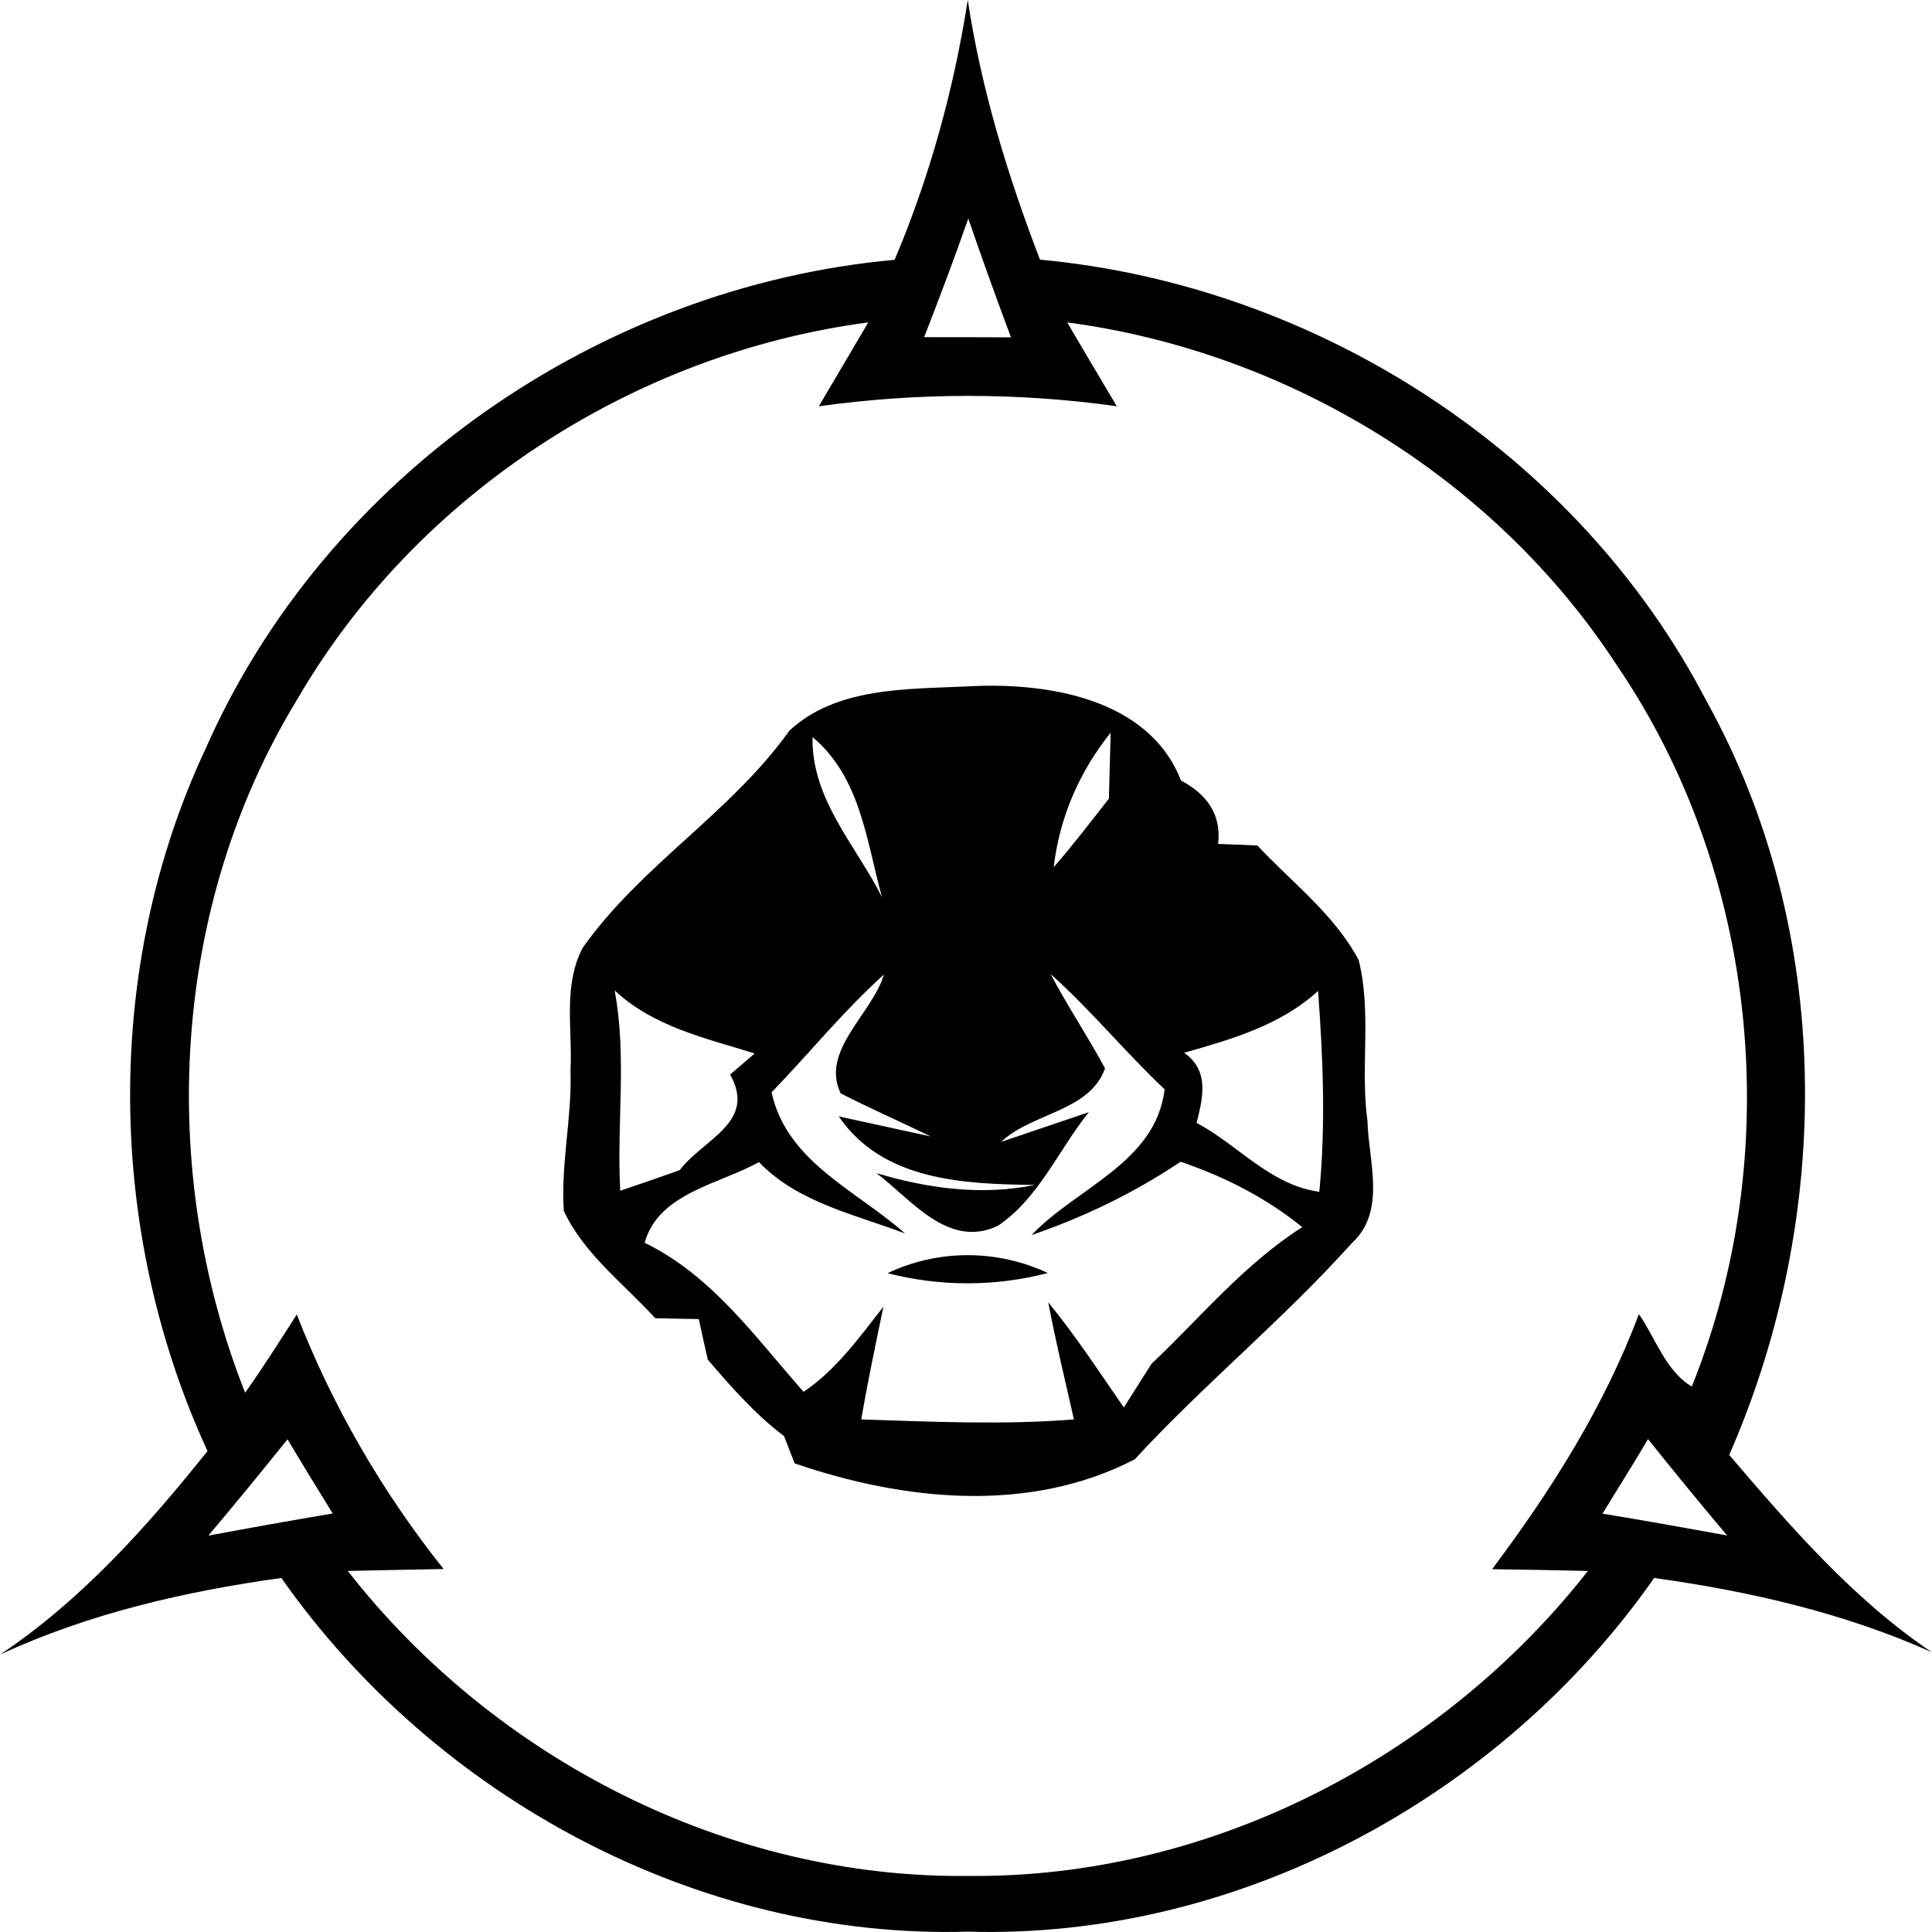
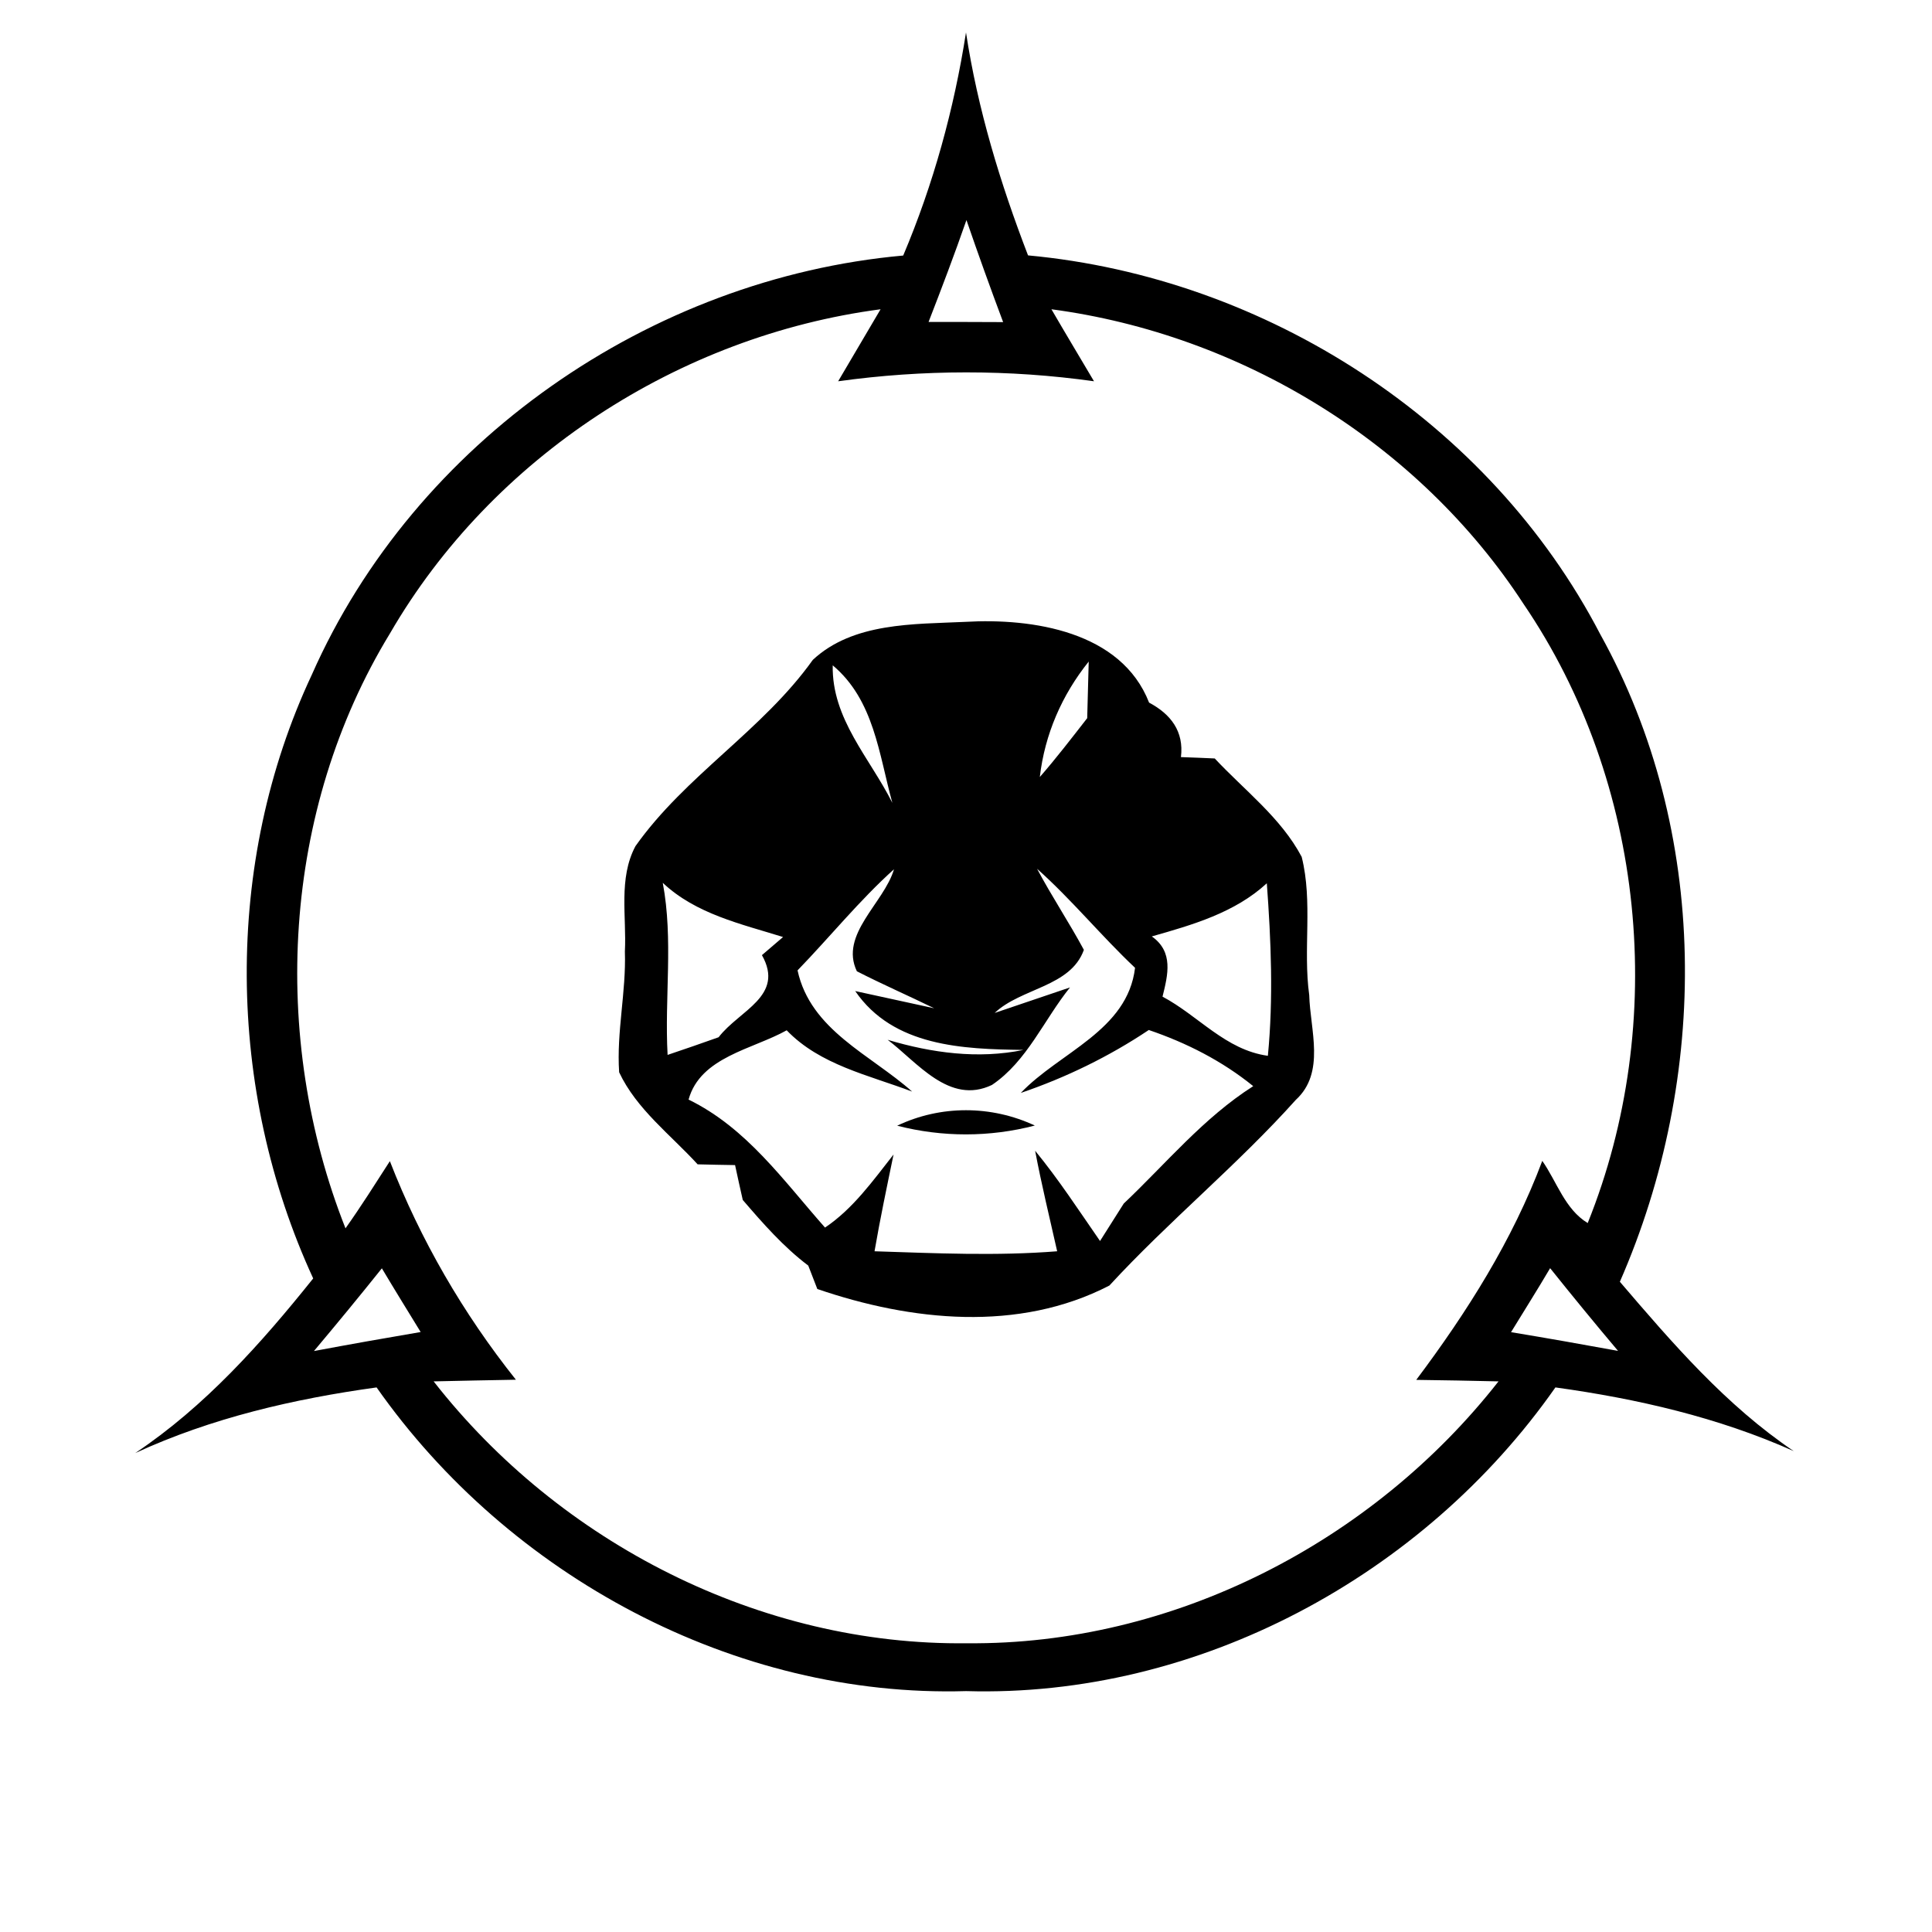
- <svg xmlns="http://www.w3.org/2000/svg" viewBox="0 0 1024 1024">
-   <path d="m474.173 137.715c18.634-44.067 31.396-90.464 38.757-137.699 7.174 47.235 21.149 93.072 38.291 137.606 146.829 13.602 284.901 102.482 353.191 233.846 67.639 121.767 67.452 273.255 12.111 399.68 32.514 38.012 65.496 76.303 107.327 104.532-46.676-20.87-96.706-32.328-147.108-39.316-81.426 116.364-220.802 191.642-363.719 187.449-142.916 4.193-282.292-71.179-363.905-187.449-51.148 7.081-101.924 18.82-148.972 40.527 43.042-28.788 77.7-67.639 109.842-107.792-53.663-116.457-55.434-256.299-.839-372.663 63.632-144.034 208.877-244.653 365.023-258.721zm15.652 40.993c15.372 0 30.652 0 46.024.093-7.826-20.87-15.372-41.831-22.639-62.98-7.36 21.149-15.279 42.017-23.385 62.887zm-332.415 192.2c-66.614 109.191-74.253 249.032-27.484 367.259 9.596-13.509 18.446-27.577 27.391-41.459 18.913 48.633 45.279 94.097 77.793 134.904-16.863.279-33.819.653-50.776 1.025 77.979 99.874 201.89 163.226 329.247 161.643 126.985 1.211 250.15-62.234 328.036-161.643-16.956-.372-33.819-.746-50.776-.932 31.303-41.738 59.44-86.178 77.793-135.183 8.944 12.764 13.975 29.906 28.043 38.384 49.844-123.724 35.589-271.764-39.688-382.259-64.657-99.221-174.22-166.208-291.33-181.767 8.664 14.907 17.516 29.627 26.273 44.44-52.359-7.36-105.557-7.267-157.916 0 8.664-14.813 17.516-29.627 26.18-44.44-124.376 16.397-239.715 91.21-302.788 200.027zm-5.031 391.948c-13.789 17.235-27.763 34.192-41.924 51.055 21.894-4.099 43.881-8.013 65.868-11.739-8.013-13.043-16.118-26.18-23.943-39.316zm696.973 39.409c22.081 3.633 44.067 7.546 66.054 11.553-14.161-16.77-28.136-33.819-41.924-51.055-7.826 13.322-16.118 26.366-24.13 39.502zm-430.985-414.96c24.875-23.198 62.234-21.987 94.097-23.478 41.552-2.422 96.334 5.87 113.476 49.844 13.322 7.081 21.614 17.702 19.659 33.633 5.217.186 15.652.558 20.87.839 18.353 19.659 40.899 36.614 53.663 60.744 6.988 27.856.746 57.018 4.658 85.34.558 21.428 10.156 47.794-8.292 64.657-36.148 40.341-78.353 74.719-115.06 114.594-55.993 28.974-122.327 21.987-180.275 2.143-1.397-3.633-4.193-10.807-5.59-14.441-15.279-11.553-27.949-25.993-40.434-40.527-1.211-5.404-3.633-16.118-4.751-21.521-5.776-.093-17.329-.279-23.105-.465-16.677-18.26-37.732-34.006-48.447-56.831-1.677-24.875 4.379-49.565 3.54-74.533 1.118-21.521-4.099-45.092 6.521-65.03 30.838-43.602 78.539-71.551 109.47-114.967zm12.297 3.355c-.653 33.074 22.918 57.204 36.801 84.874-8.292-29.999-11.273-63.446-36.801-84.874zm127.825 68.942c10.249-11.739 19.659-24.037 29.255-36.334.186-8.757.746-26.18.932-34.937-16.584 20.682-27.112 44.906-30.185 71.272zm-218.288 46.397c.839.746.839.746 0 0zm68.756 72.948c8.013 36.987 45.092 51.987 70.712 74.812-26.738-10.156-56.831-16.397-77.421-37.826-20.963 11.739-53.291 16.397-60.558 42.763 35.869 17.516 58.508 49.937 84.222 79.004 17.329-11.646 29.534-28.881 42.298-45.092-4.099 19.845-8.292 39.688-11.739 59.719 37.546 1.211 75.185 2.982 112.731 0-4.658-20.682-9.689-41.273-13.602-62.048 14.534 17.702 27.018 36.894 40.062 55.713 3.633-5.776 10.993-17.329 14.627-23.105 26.18-24.782 49.098-52.825 79.936-72.483-19.192-15.559-41.18-26.738-64.471-34.658-24.503 16.397-51.148 29.348-79.004 38.851 24.037-25.248 65.868-38.384 70.526-77.235-20.87-19.659-39.037-42.017-60.465-61.116 9.038 17.049 19.752 33.074 28.881 50.03-8.199 22.918-38.757 23.478-55.061 38.944 11.553-3.913 34.844-11.832 46.49-15.745-16.024 19.845-26.459 45.558-48.166 60.186-26.273 12.578-46.117-14.068-64.377-27.856 27.205 8.106 55.806 12.018 83.849 6.242-37.359-.465-80.401-2.05-103.88-36.334 16.211 3.54 32.421 7.081 48.726 10.621-15.838-7.732-32.049-14.813-47.701-22.825-10.9-22.732 16.77-42.111 22.918-62.98-21.428 19.285-39.502 41.738-59.533 62.421zm-83.197-54.035c6.615 35.123 1.025 70.805 2.982 106.209 10.528-3.54 21.056-7.174 31.49-10.9 12.764-16.677 40.992-25.341 26.738-50.683 3.261-2.795 9.782-8.385 13.043-11.179-25.993-8.106-53.756-14.161-74.253-33.446zm301.857 33.073c13.509 9.503 9.968 23.664 6.615 37.173 22.267 11.832 38.851 32.888 65.03 36.521 3.447-35.496 1.957-71.086-.653-106.488-19.752 18.167-45.744 25.621-70.993 32.795zm-157.17 116.831c26.832-12.764 58.043-12.671 84.967-.093-27.856 7.267-57.111 7.267-84.967.093z" />
+ <svg xmlns="http://www.w3.org/2000/svg" width="256px" height="256px" viewBox="0 0 128 128" version="1.1">
+   <path d=" M 59.84 16.93 C 61.84 12.20 63.21 7.22 64.00 2.15 C 64.77 7.22 66.27 12.14 68.11 16.92 C 83.87 18.38 98.69 27.92 106.02 42.02 C 113.28 55.09 113.26 71.35 107.32 84.92 C 110.81 89.00 114.35 93.11 118.84 96.14 C 113.83 93.90 108.46 92.67 103.05 91.92 C 94.31 104.41 79.35 112.49 64.01 112.04 C 48.67 112.49 33.71 104.40 24.95 91.92 C 19.46 92.68 14.01 93.94 8.96 96.27 C 13.58 93.18 17.30 89.01 20.75 84.70 C 14.99 72.20 14.80 57.19 20.66 44.70 C 27.49 29.24 43.08 18.44 59.84 16.93 M 61.52 21.33 C 63.17 21.33 64.81 21.33 66.46 21.34 C 65.62 19.10 64.81 16.85 64.03 14.58 C 63.24 16.85 62.39 19.09 61.52 21.33 M 25.84 41.96 C 18.69 53.68 17.87 68.69 22.89 81.38 C 23.92 79.93 24.87 78.42 25.83 76.93 C 27.86 82.15 30.69 87.03 34.18 91.41 C 32.37 91.44 30.55 91.48 28.73 91.52 C 37.10 102.24 50.40 109.04 64.07 108.87 C 77.70 109.00 90.92 102.19 99.28 91.52 C 97.46 91.48 95.65 91.44 93.83 91.42 C 97.19 86.94 100.21 82.17 102.18 76.91 C 103.14 78.28 103.68 80.12 105.19 81.03 C 110.54 67.75 109.01 51.86 100.93 40.00 C 93.99 29.35 82.23 22.16 69.66 20.49 C 70.59 22.09 71.54 23.67 72.48 25.26 C 66.86 24.47 61.15 24.48 55.53 25.26 C 56.46 23.67 57.41 22.08 58.34 20.49 C 44.99 22.25 32.61 30.28 25.84 41.96 M 25.30 84.03 C 23.82 85.88 22.32 87.70 20.80 89.51 C 23.15 89.07 25.51 88.65 27.87 88.25 C 27.01 86.85 26.14 85.44 25.30 84.03 M 100.11 88.26 C 102.48 88.65 104.84 89.07 107.20 89.50 C 105.68 87.70 104.18 85.87 102.70 84.02 C 101.86 85.45 100.97 86.85 100.11 88.26 Z" />
+   <path d=" M 53.85 43.72 C 56.52 41.23 60.53 41.36 63.95 41.20 C 68.41 40.94 74.29 41.83 76.13 46.55 C 77.56 47.31 78.45 48.45 78.24 50.16 C 78.80 50.18 79.92 50.22 80.48 50.25 C 82.45 52.36 84.87 54.18 86.24 56.77 C 86.99 59.76 86.32 62.89 86.74 65.93 C 86.80 68.23 87.83 71.06 85.85 72.87 C 81.97 77.20 77.44 80.89 73.50 85.17 C 67.49 88.28 60.37 87.53 54.15 85.40 C 54.00 85.01 53.70 84.24 53.55 83.85 C 51.91 82.61 50.55 81.06 49.21 79.50 C 49.08 78.92 48.82 77.77 48.70 77.19 C 48.08 77.18 46.84 77.16 46.22 77.14 C 44.43 75.18 42.17 73.49 41.02 71.04 C 40.84 68.37 41.49 65.72 41.40 63.04 C 41.52 60.73 40.96 58.20 42.10 56.06 C 45.41 51.38 50.53 48.38 53.85 43.72 M 55.17 44.08 C 55.10 47.63 57.63 50.22 59.12 53.19 C 58.23 49.97 57.91 46.38 55.17 44.08 M 68.89 51.48 C 69.99 50.22 71.00 48.90 72.03 47.58 C 72.05 46.64 72.11 44.77 72.13 43.83 C 70.35 46.05 69.22 48.65 68.89 51.48 M 45.46 56.46 C 45.55 56.54 45.55 56.54 45.46 56.46 M 52.84 64.29 C 53.70 68.26 57.68 69.87 60.43 72.32 C 57.56 71.23 54.33 70.56 52.12 68.26 C 49.87 69.52 46.40 70.02 45.62 72.85 C 49.47 74.73 51.90 78.21 54.66 81.33 C 56.52 80.08 57.83 78.23 59.20 76.49 C 58.76 78.62 58.31 80.75 57.94 82.90 C 61.97 83.03 66.01 83.22 70.04 82.90 C 69.54 80.68 69.00 78.47 68.58 76.24 C 70.14 78.14 71.48 80.20 72.88 82.22 C 73.27 81.60 74.06 80.36 74.45 79.74 C 77.26 77.08 79.72 74.07 83.03 71.96 C 80.97 70.29 78.61 69.09 76.11 68.24 C 73.48 70.00 70.62 71.39 67.63 72.41 C 70.21 69.70 74.70 68.29 75.20 64.12 C 72.96 62.01 71.01 59.61 68.71 57.56 C 69.68 59.39 70.83 61.11 71.81 62.93 C 70.93 65.39 67.65 65.45 65.90 67.11 C 67.14 66.69 69.64 65.84 70.89 65.42 C 69.17 67.55 68.05 70.31 65.72 71.88 C 62.90 73.23 60.77 70.37 58.81 68.89 C 61.73 69.76 64.80 70.18 67.81 69.56 C 63.80 69.51 59.18 69.34 56.66 65.66 C 58.40 66.04 60.14 66.42 61.89 66.80 C 60.19 65.97 58.45 65.21 56.77 64.35 C 55.60 61.91 58.57 59.83 59.23 57.59 C 56.93 59.66 54.99 62.07 52.84 64.29 M 43.91 58.49 C 44.62 62.26 44.02 66.09 44.23 69.89 C 45.36 69.51 46.49 69.12 47.61 68.72 C 48.98 66.93 52.01 66.00 50.48 63.28 C 50.83 62.98 51.53 62.38 51.88 62.08 C 49.09 61.21 46.11 60.56 43.91 58.49 M 76.31 62.04 C 77.76 63.06 77.38 64.58 77.02 66.03 C 79.41 67.30 81.19 69.56 84.00 69.95 C 84.37 66.14 84.21 62.32 83.93 58.52 C 81.81 60.47 79.02 61.27 76.31 62.04 Z" />
+   <path d=" M 59.44 74.58 C 62.32 73.21 65.67 73.22 68.56 74.57 C 65.57 75.35 62.43 75.35 59.44 74.58 Z" />
</svg>
